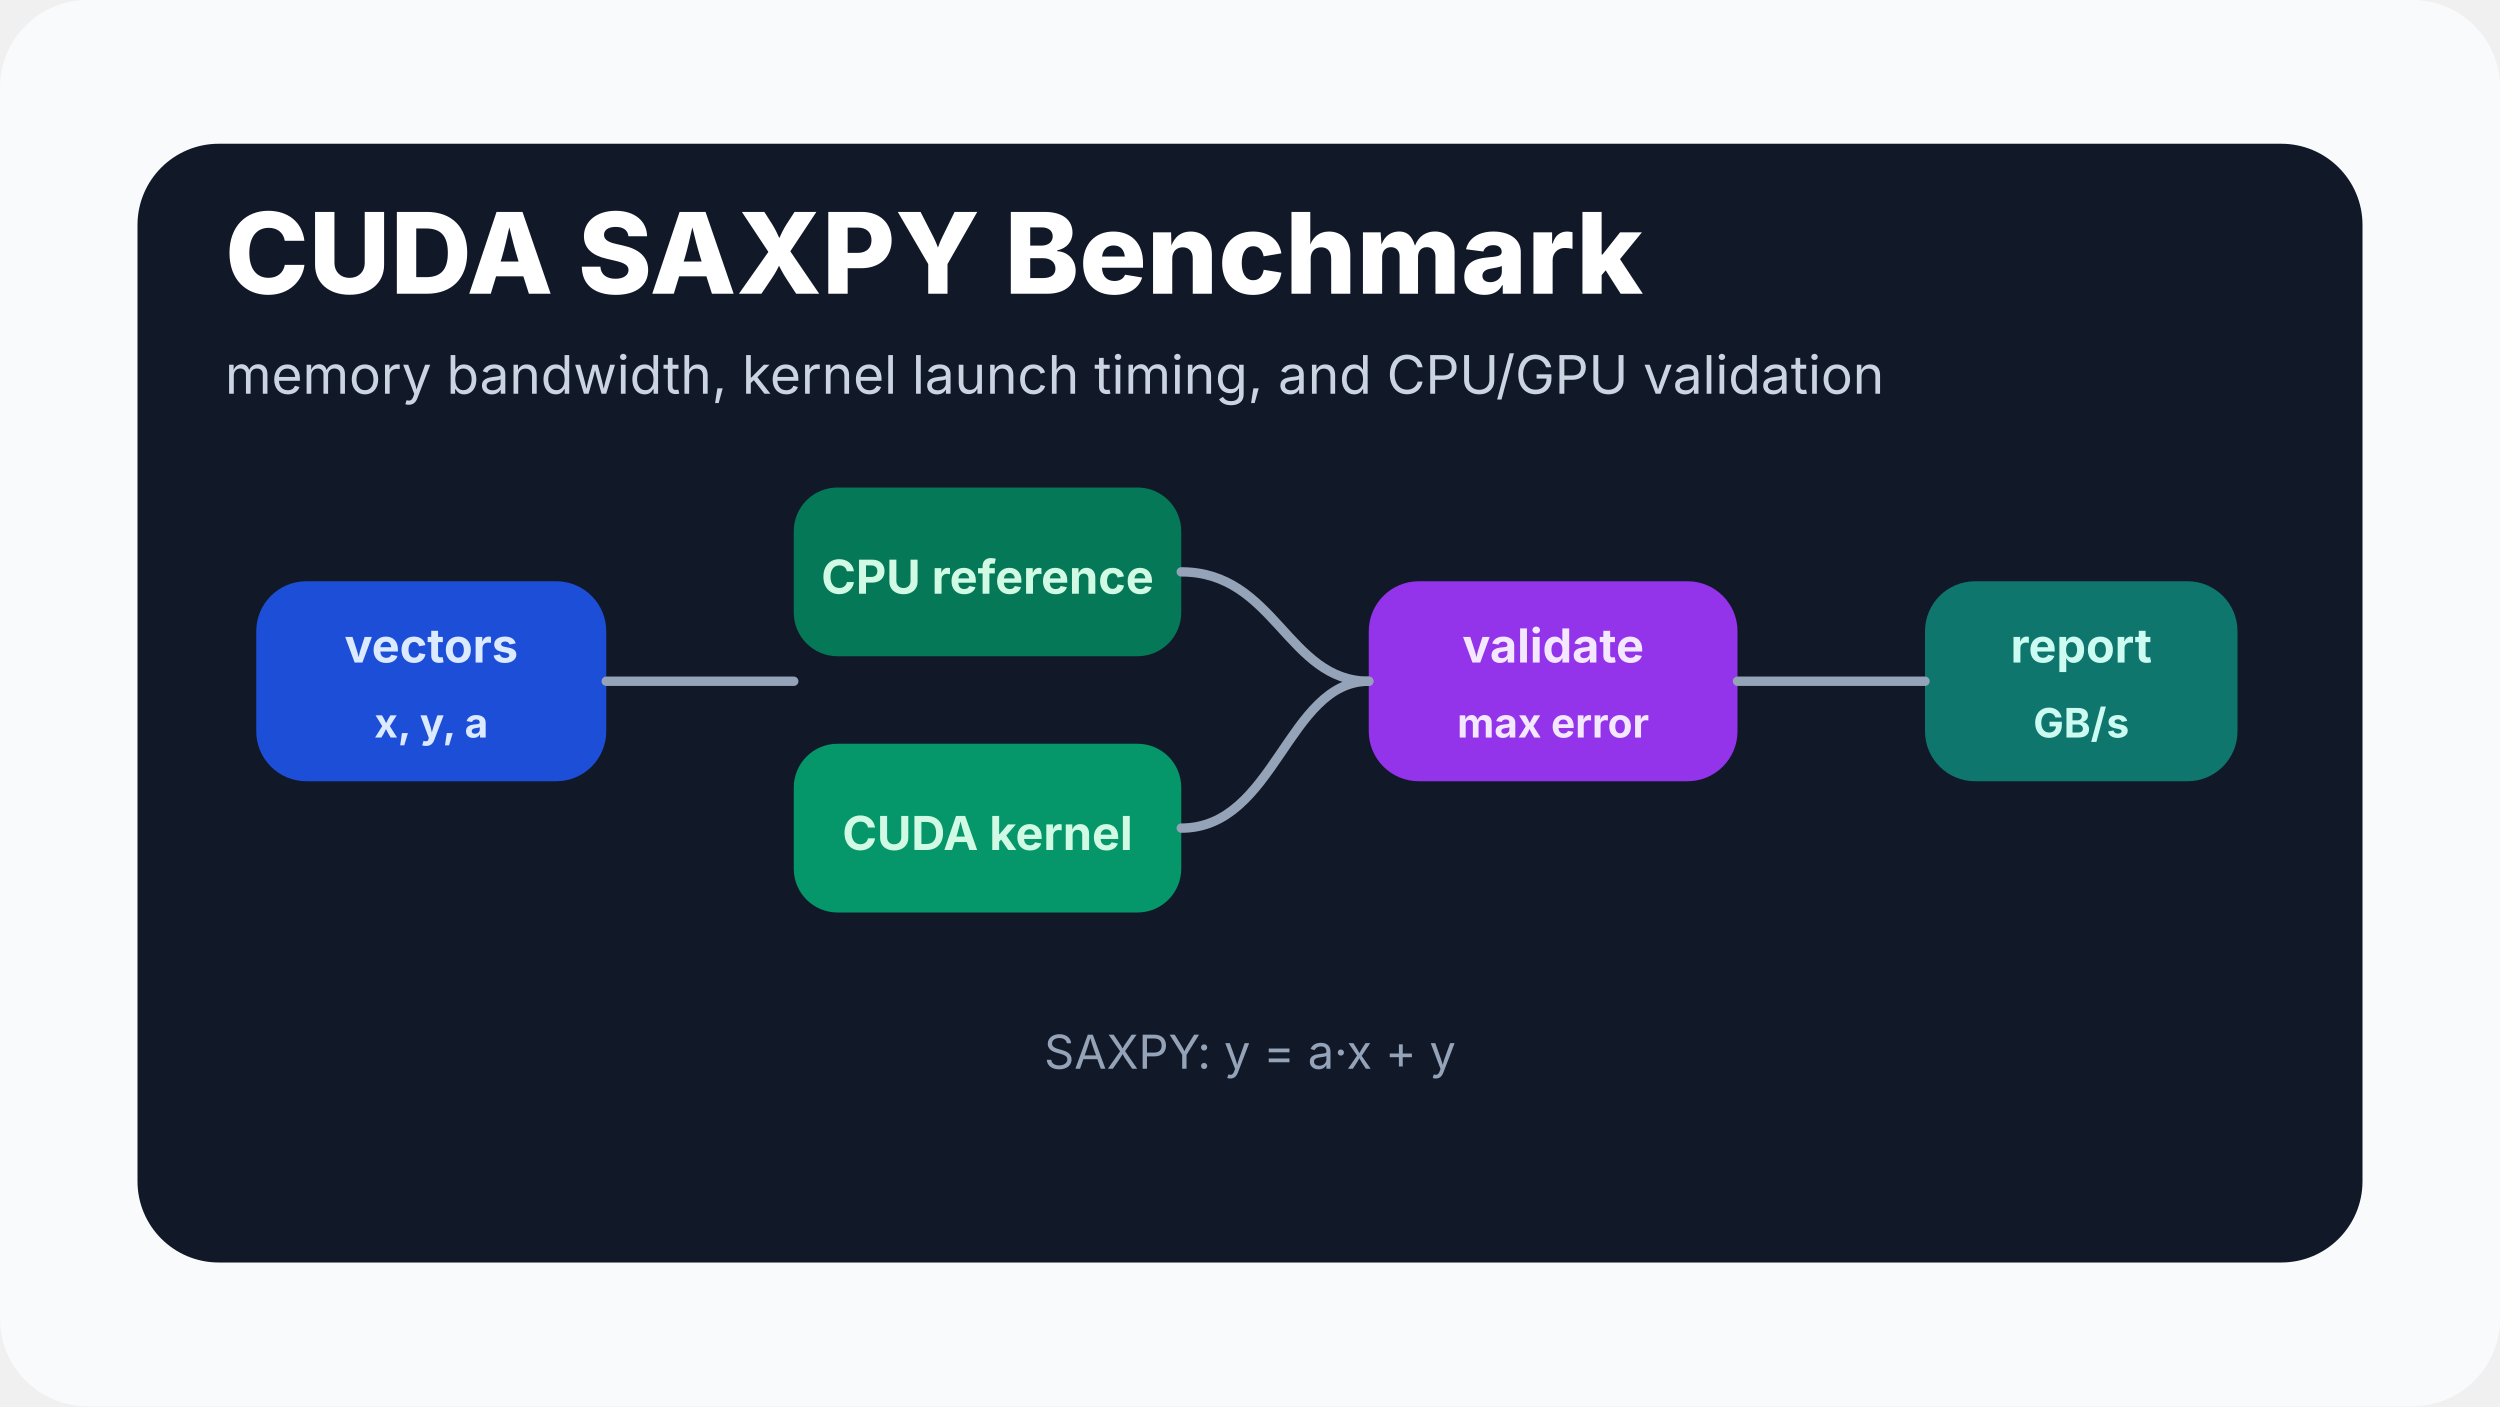
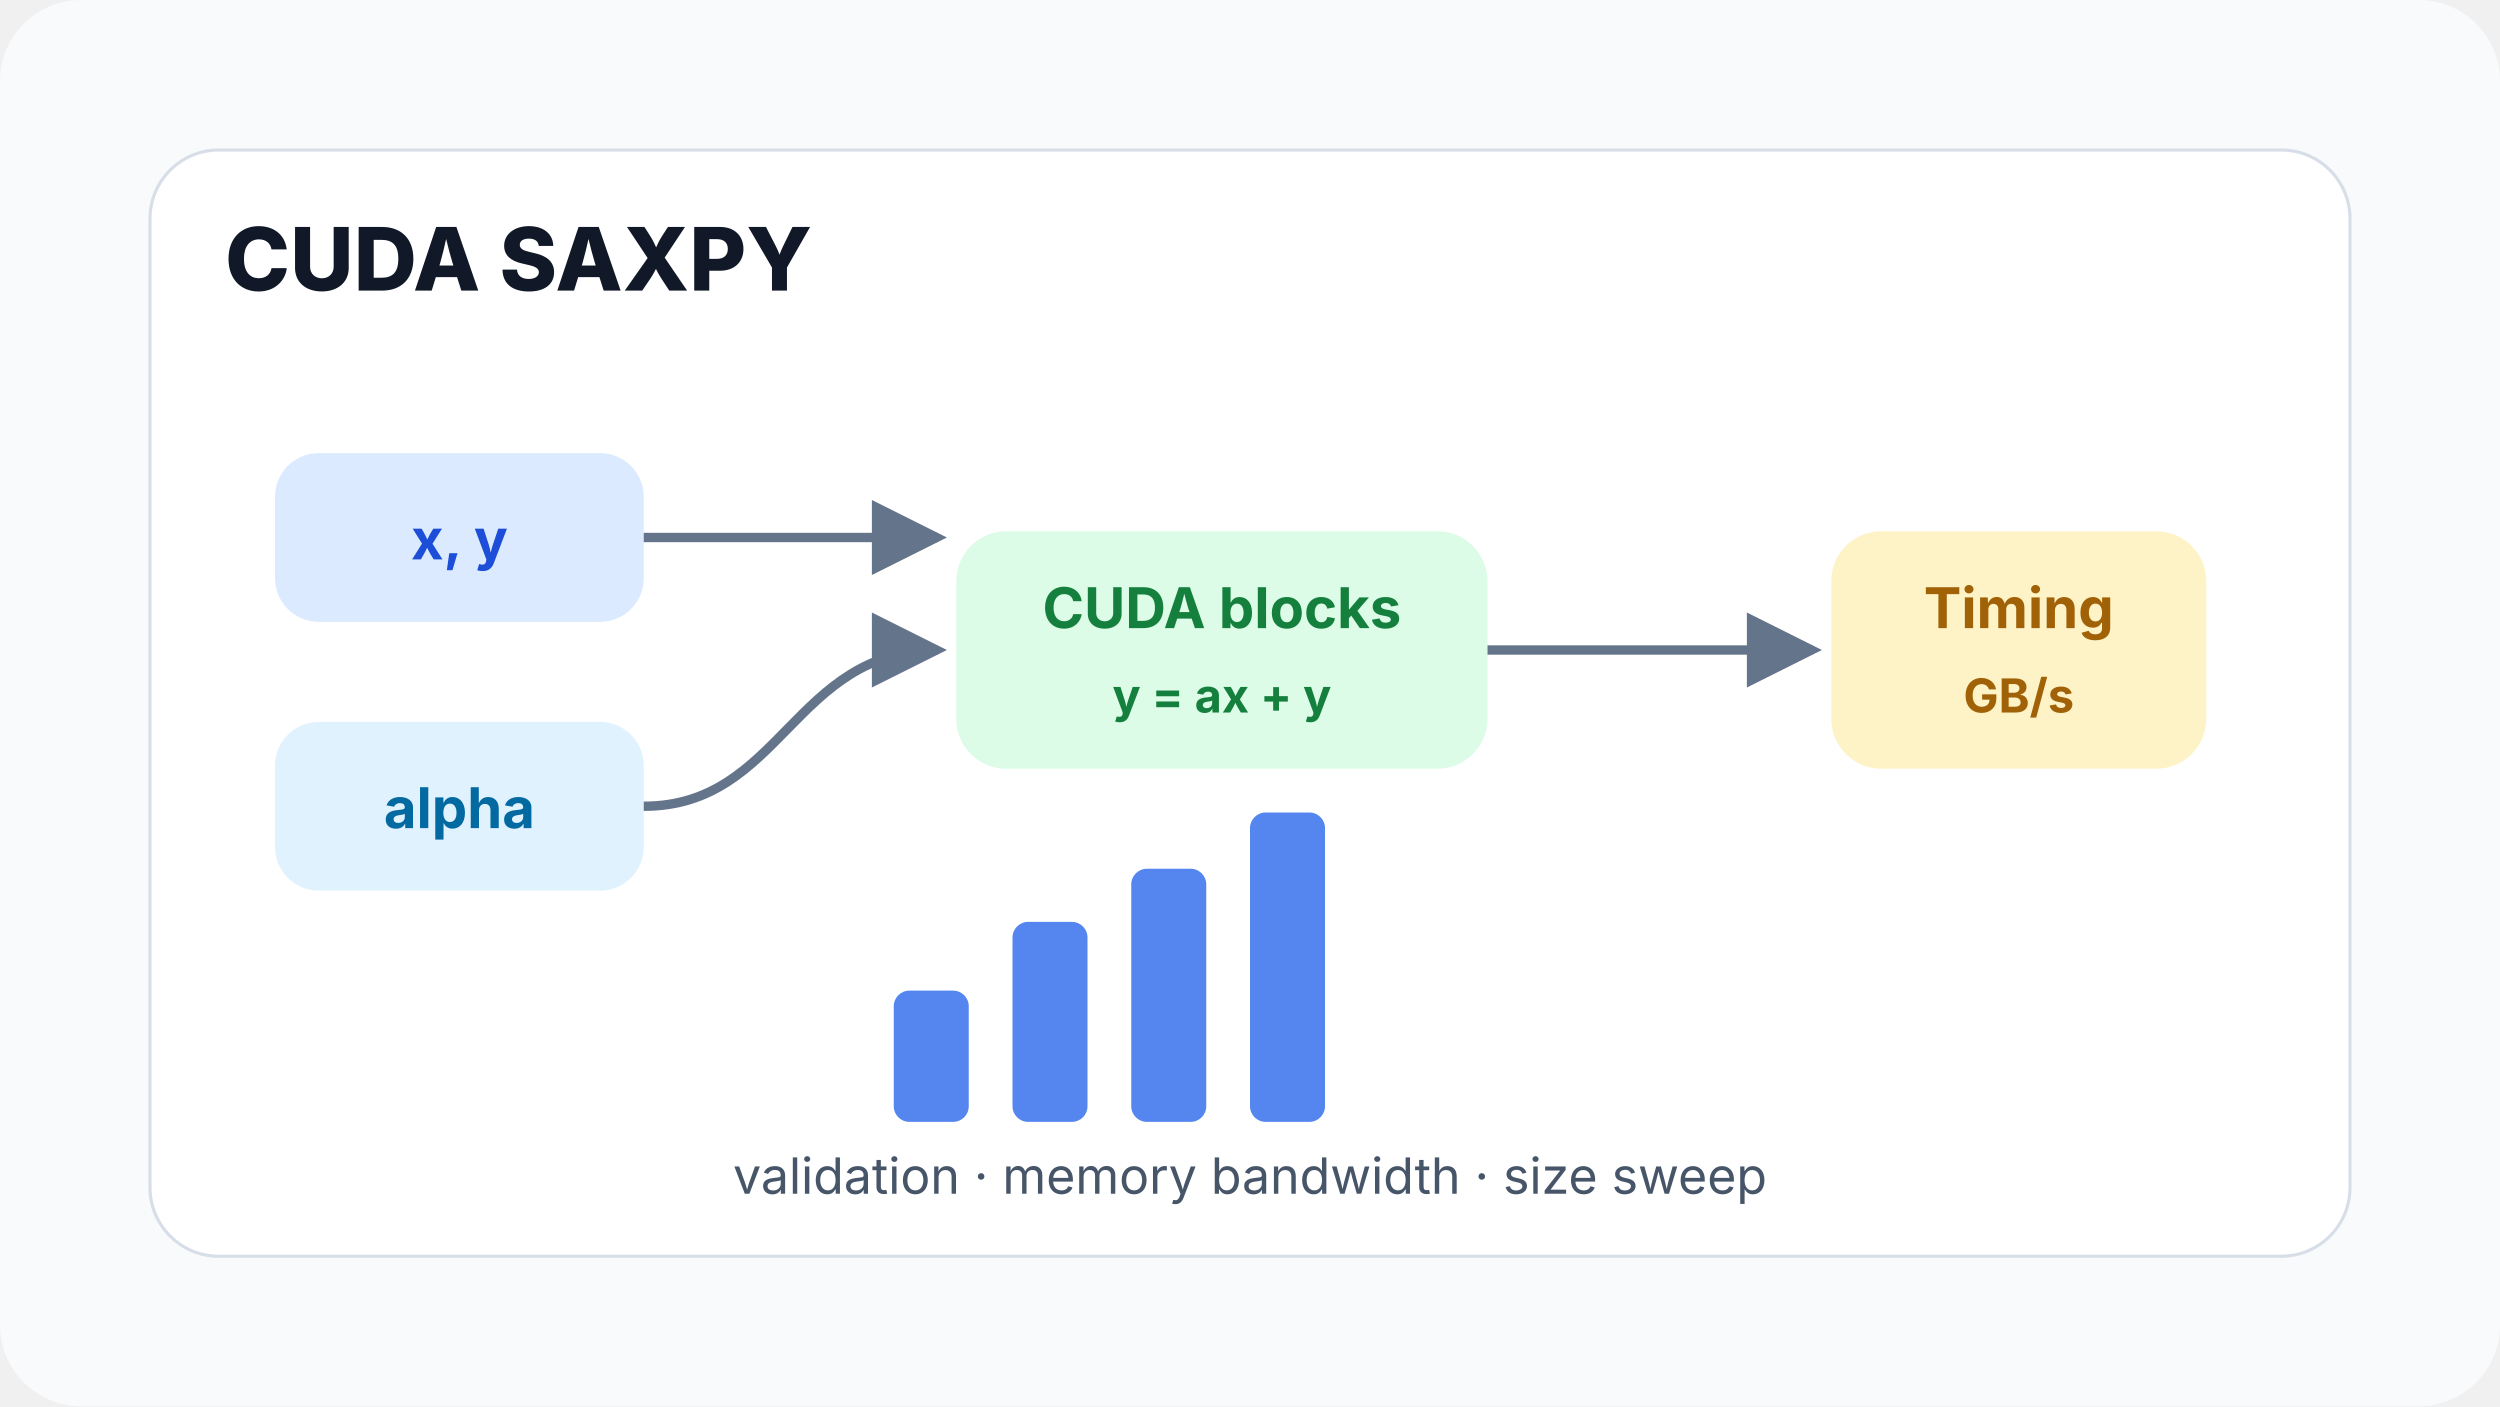
- <svg xmlns="http://www.w3.org/2000/svg" viewBox="0 0 800 450" role="img" aria-label="CUDA SAXPY benchmark pipeline">
-   <rect width="800" height="450" rx="28" fill="#f8fafc" />
-   <rect x="44" y="46" width="712" height="358" rx="26" fill="#111827" />
-   <text x="72" y="94" font-family="Inter, Arial, sans-serif" font-size="36" font-weight="800" fill="#ffffff">CUDA SAXPY Benchmark</text>
-   <text x="72" y="126" font-family="Inter, Arial, sans-serif" font-size="17" fill="#cbd5e1">memory bandwidth, kernel launch timing, and CPU/GPU validation</text>
-   <g font-family="Inter, Arial, sans-serif" text-anchor="middle" font-weight="700">
-     <rect x="82" y="186" width="112" height="64" rx="16" fill="#1d4ed8" />
-     <text x="138" y="212" font-size="15" fill="#dbeafe">vectors</text>
-     <text x="138" y="236" font-size="13" fill="#dbeafe">x, y, a</text>
-     <rect x="254" y="156" width="124" height="54" rx="14" fill="#047857" />
-     <text x="316" y="190" font-size="15" fill="#d1fae5">CPU reference</text>
-     <rect x="254" y="238" width="124" height="54" rx="14" fill="#059669" />
-     <text x="316" y="272" font-size="15" fill="#d1fae5">CUDA kernel</text>
-     <rect x="438" y="186" width="118" height="64" rx="16" fill="#9333ea" />
-     <text x="497" y="212" font-size="15" fill="#f3e8ff">validate</text>
-     <text x="497" y="236" font-size="13" fill="#f3e8ff">max error</text>
-     <rect x="616" y="186" width="100" height="64" rx="16" fill="#0f766e" />
-     <text x="666" y="212" font-size="15" fill="#ccfbf1">report</text>
-     <text x="666" y="236" font-size="13" fill="#ccfbf1">GB/s</text>
+ <svg xmlns="http://www.w3.org/2000/svg" viewBox="0 0 800 450" role="img" aria-label="CUDA SAXPY benchmark architecture">
+   <defs>
+     <marker id="a" markerWidth="8" markerHeight="8" refX="7" refY="4" orient="auto">
+       <path d="M0 0 8 4 0 8z" fill="#64748b" />
+     </marker>
+   </defs>
+   <rect width="800" height="450" rx="26" fill="#f8fafc" />
+   <rect x="48" y="48" width="704" height="354" rx="22" fill="#fff" stroke="#d7dee8" />
+   <g font-family="Inter, Arial, sans-serif">
+     <text x="72" y="93" font-size="28" font-weight="800" fill="#111827">CUDA SAXPY</text>
+     <g text-anchor="middle" font-size="18" font-weight="700">
+       <rect x="88" y="145" width="118" height="54" rx="14" fill="#dbeafe" />
+       <text x="147" y="179" fill="#1d4ed8">x, y</text>
+       <rect x="88" y="231" width="118" height="54" rx="14" fill="#e0f2fe" />
+       <text x="147" y="265" fill="#0369a1">alpha</text>
+       <rect x="306" y="170" width="170" height="76" rx="16" fill="#dcfce7" />
+       <text x="391" y="201" fill="#15803d">CUDA blocks</text>
+       <text x="391" y="228" font-size="15" fill="#15803d">y = ax + y</text>
+       <rect x="586" y="170" width="120" height="76" rx="16" fill="#fef3c7" />
+       <text x="646" y="201" fill="#a16207">Timing</text>
+       <text x="646" y="228" font-size="15" fill="#a16207">GB/s</text>
+     </g>
+     <g stroke="#64748b" stroke-width="3" fill="none" marker-end="url(#a)">
+       <path d="M206 172h94" />
+       <path d="M206 258c44 0 48-50 94-50" />
+       <path d="M476 208h104" />
+     </g>
+     <g fill="#2563eb" opacity=".78">
+       <rect x="286" y="317" width="24" height="42" rx="5" />
+       <rect x="324" y="295" width="24" height="64" rx="5" />
+       <rect x="362" y="278" width="24" height="81" rx="5" />
+       <rect x="400" y="260" width="24" height="99" rx="5" />
+     </g>
+     <text x="400" y="382" text-anchor="middle" font-size="16" fill="#475569">validation · memory bandwidth · size sweep</text>
  </g>
-   <g stroke="#94a3b8" stroke-width="3" fill="none" stroke-linecap="round">
-     <path d="M194 218h60" />
-     <path d="M378 183c30 0 34 35 60 35" />
-     <path d="M378 265c30 0 34-47 60-47" />
-     <path d="M556 218h60" />
-   </g>
-   <text x="400" y="342" text-anchor="middle" font-family="Inter, Arial, sans-serif" font-size="15" fill="#94a3b8">SAXPY: y = a·x + y</text>
</svg>
